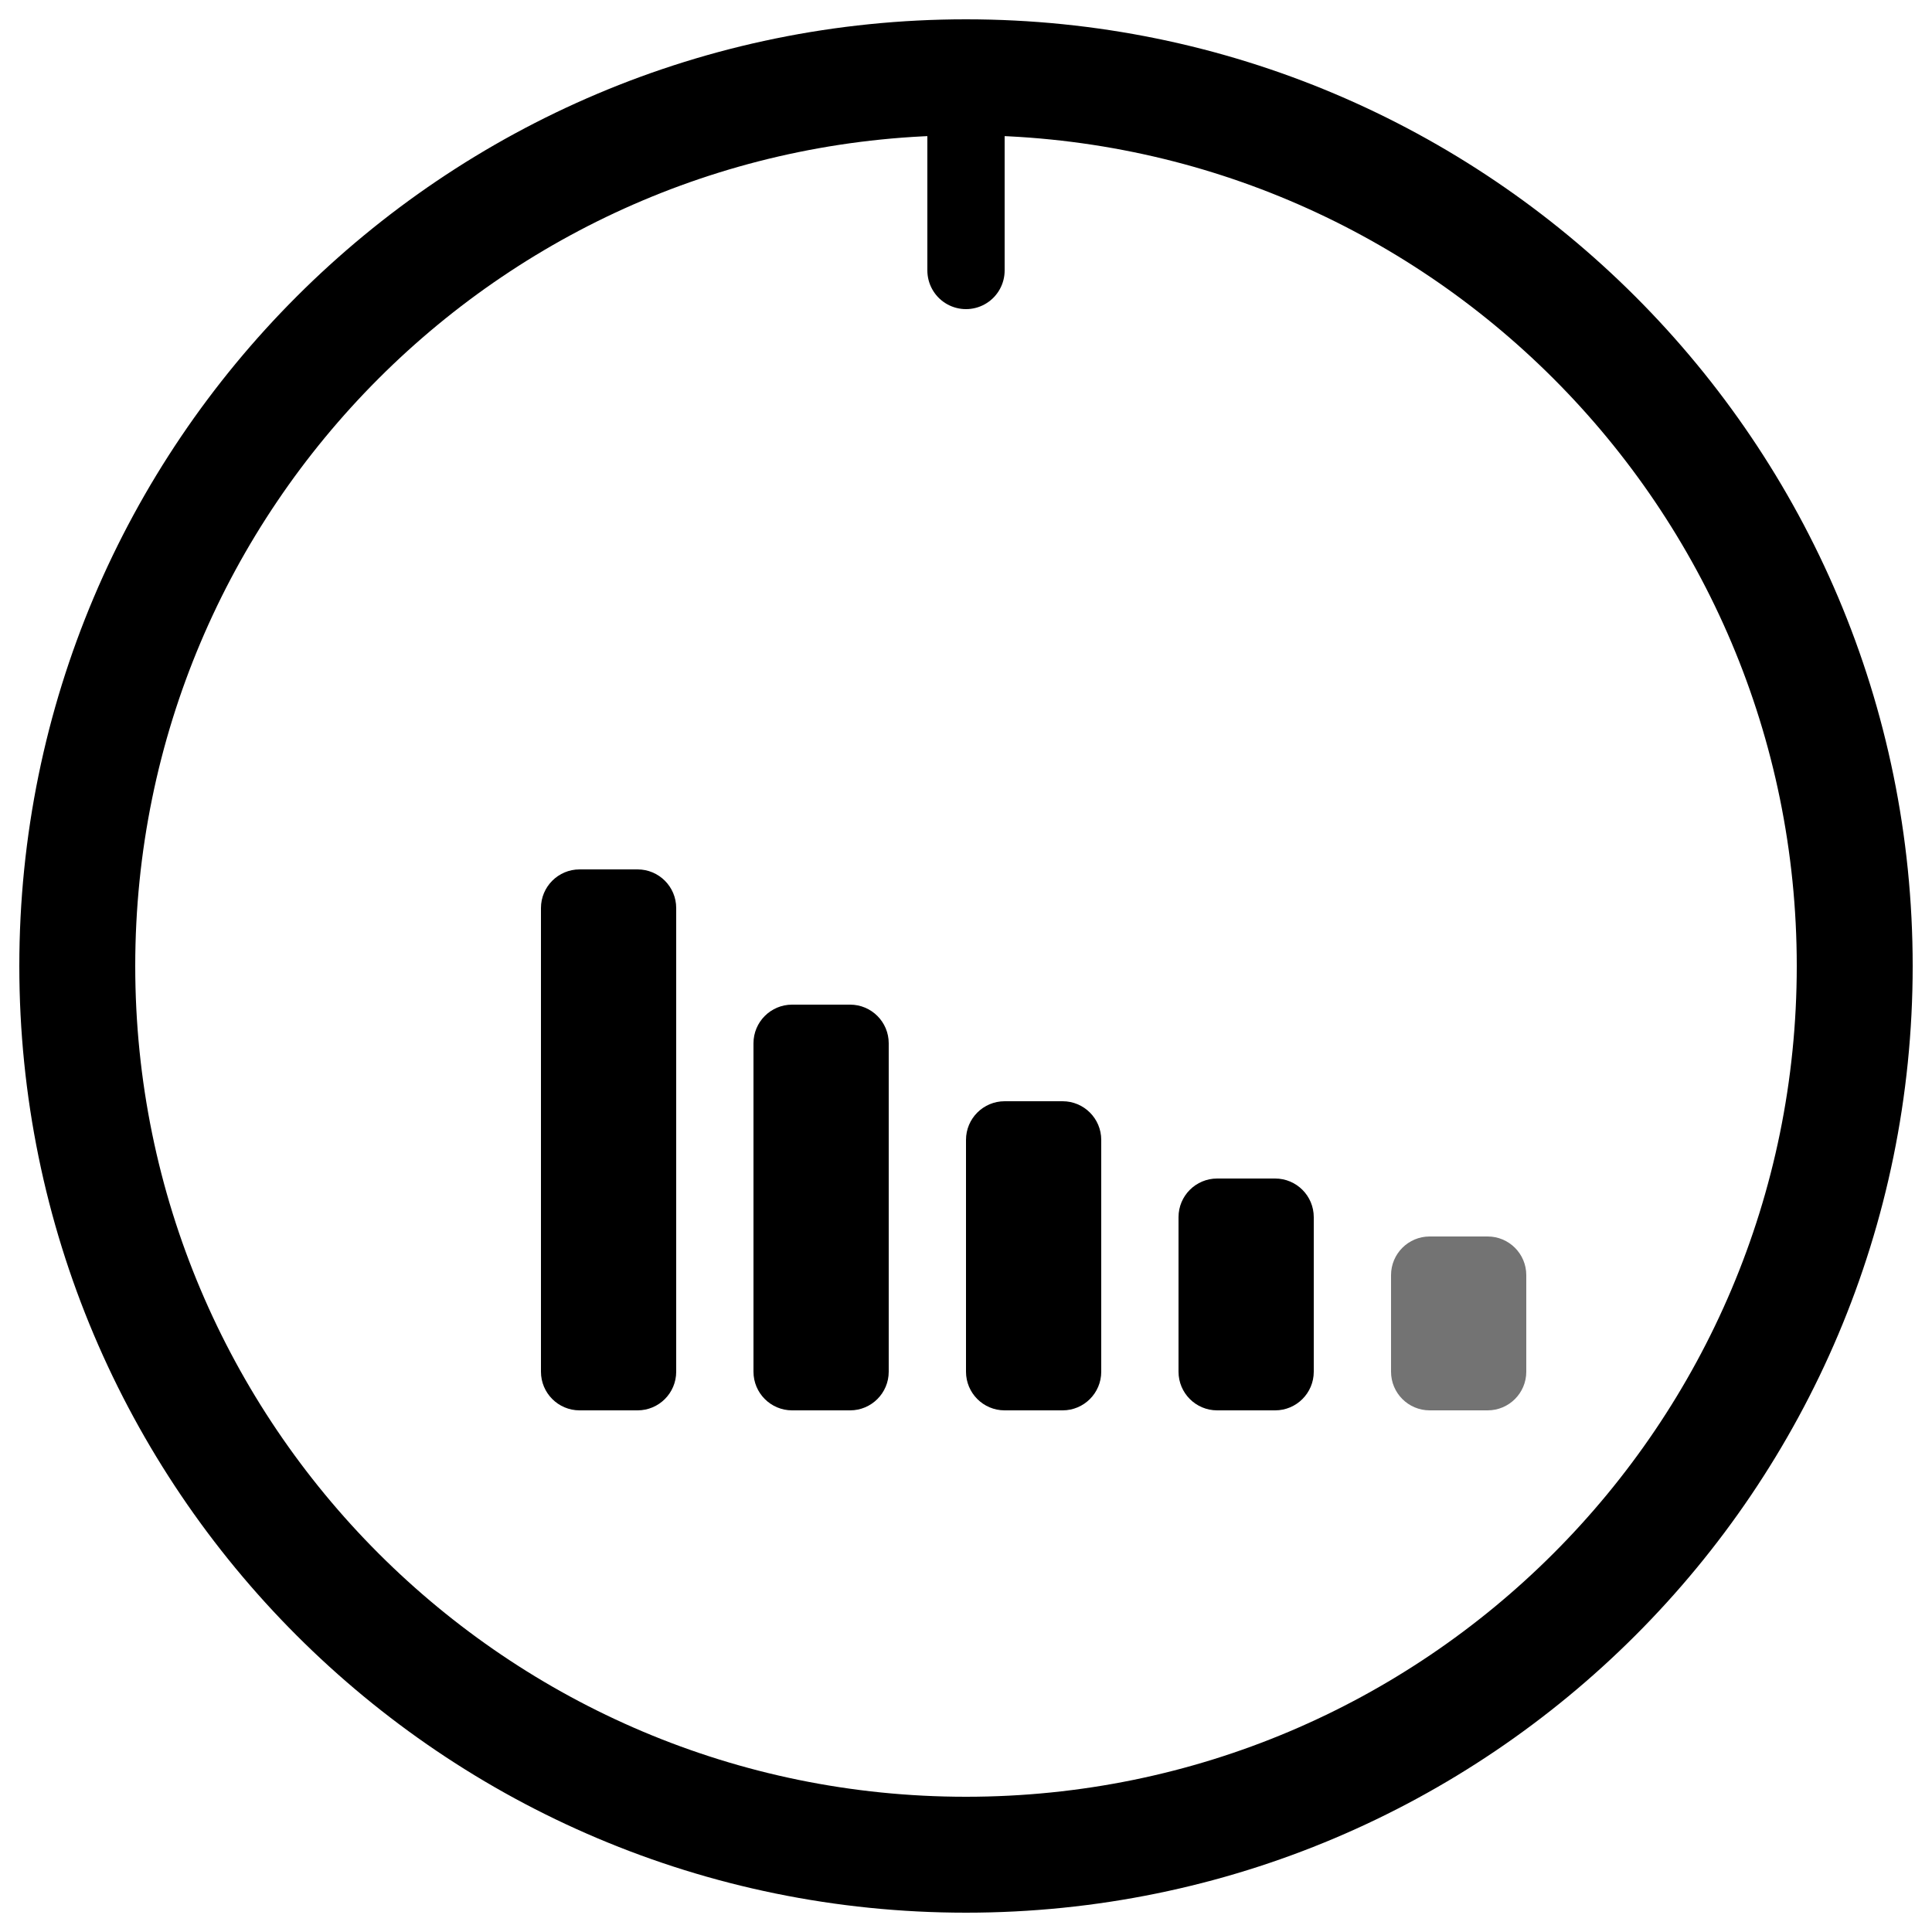
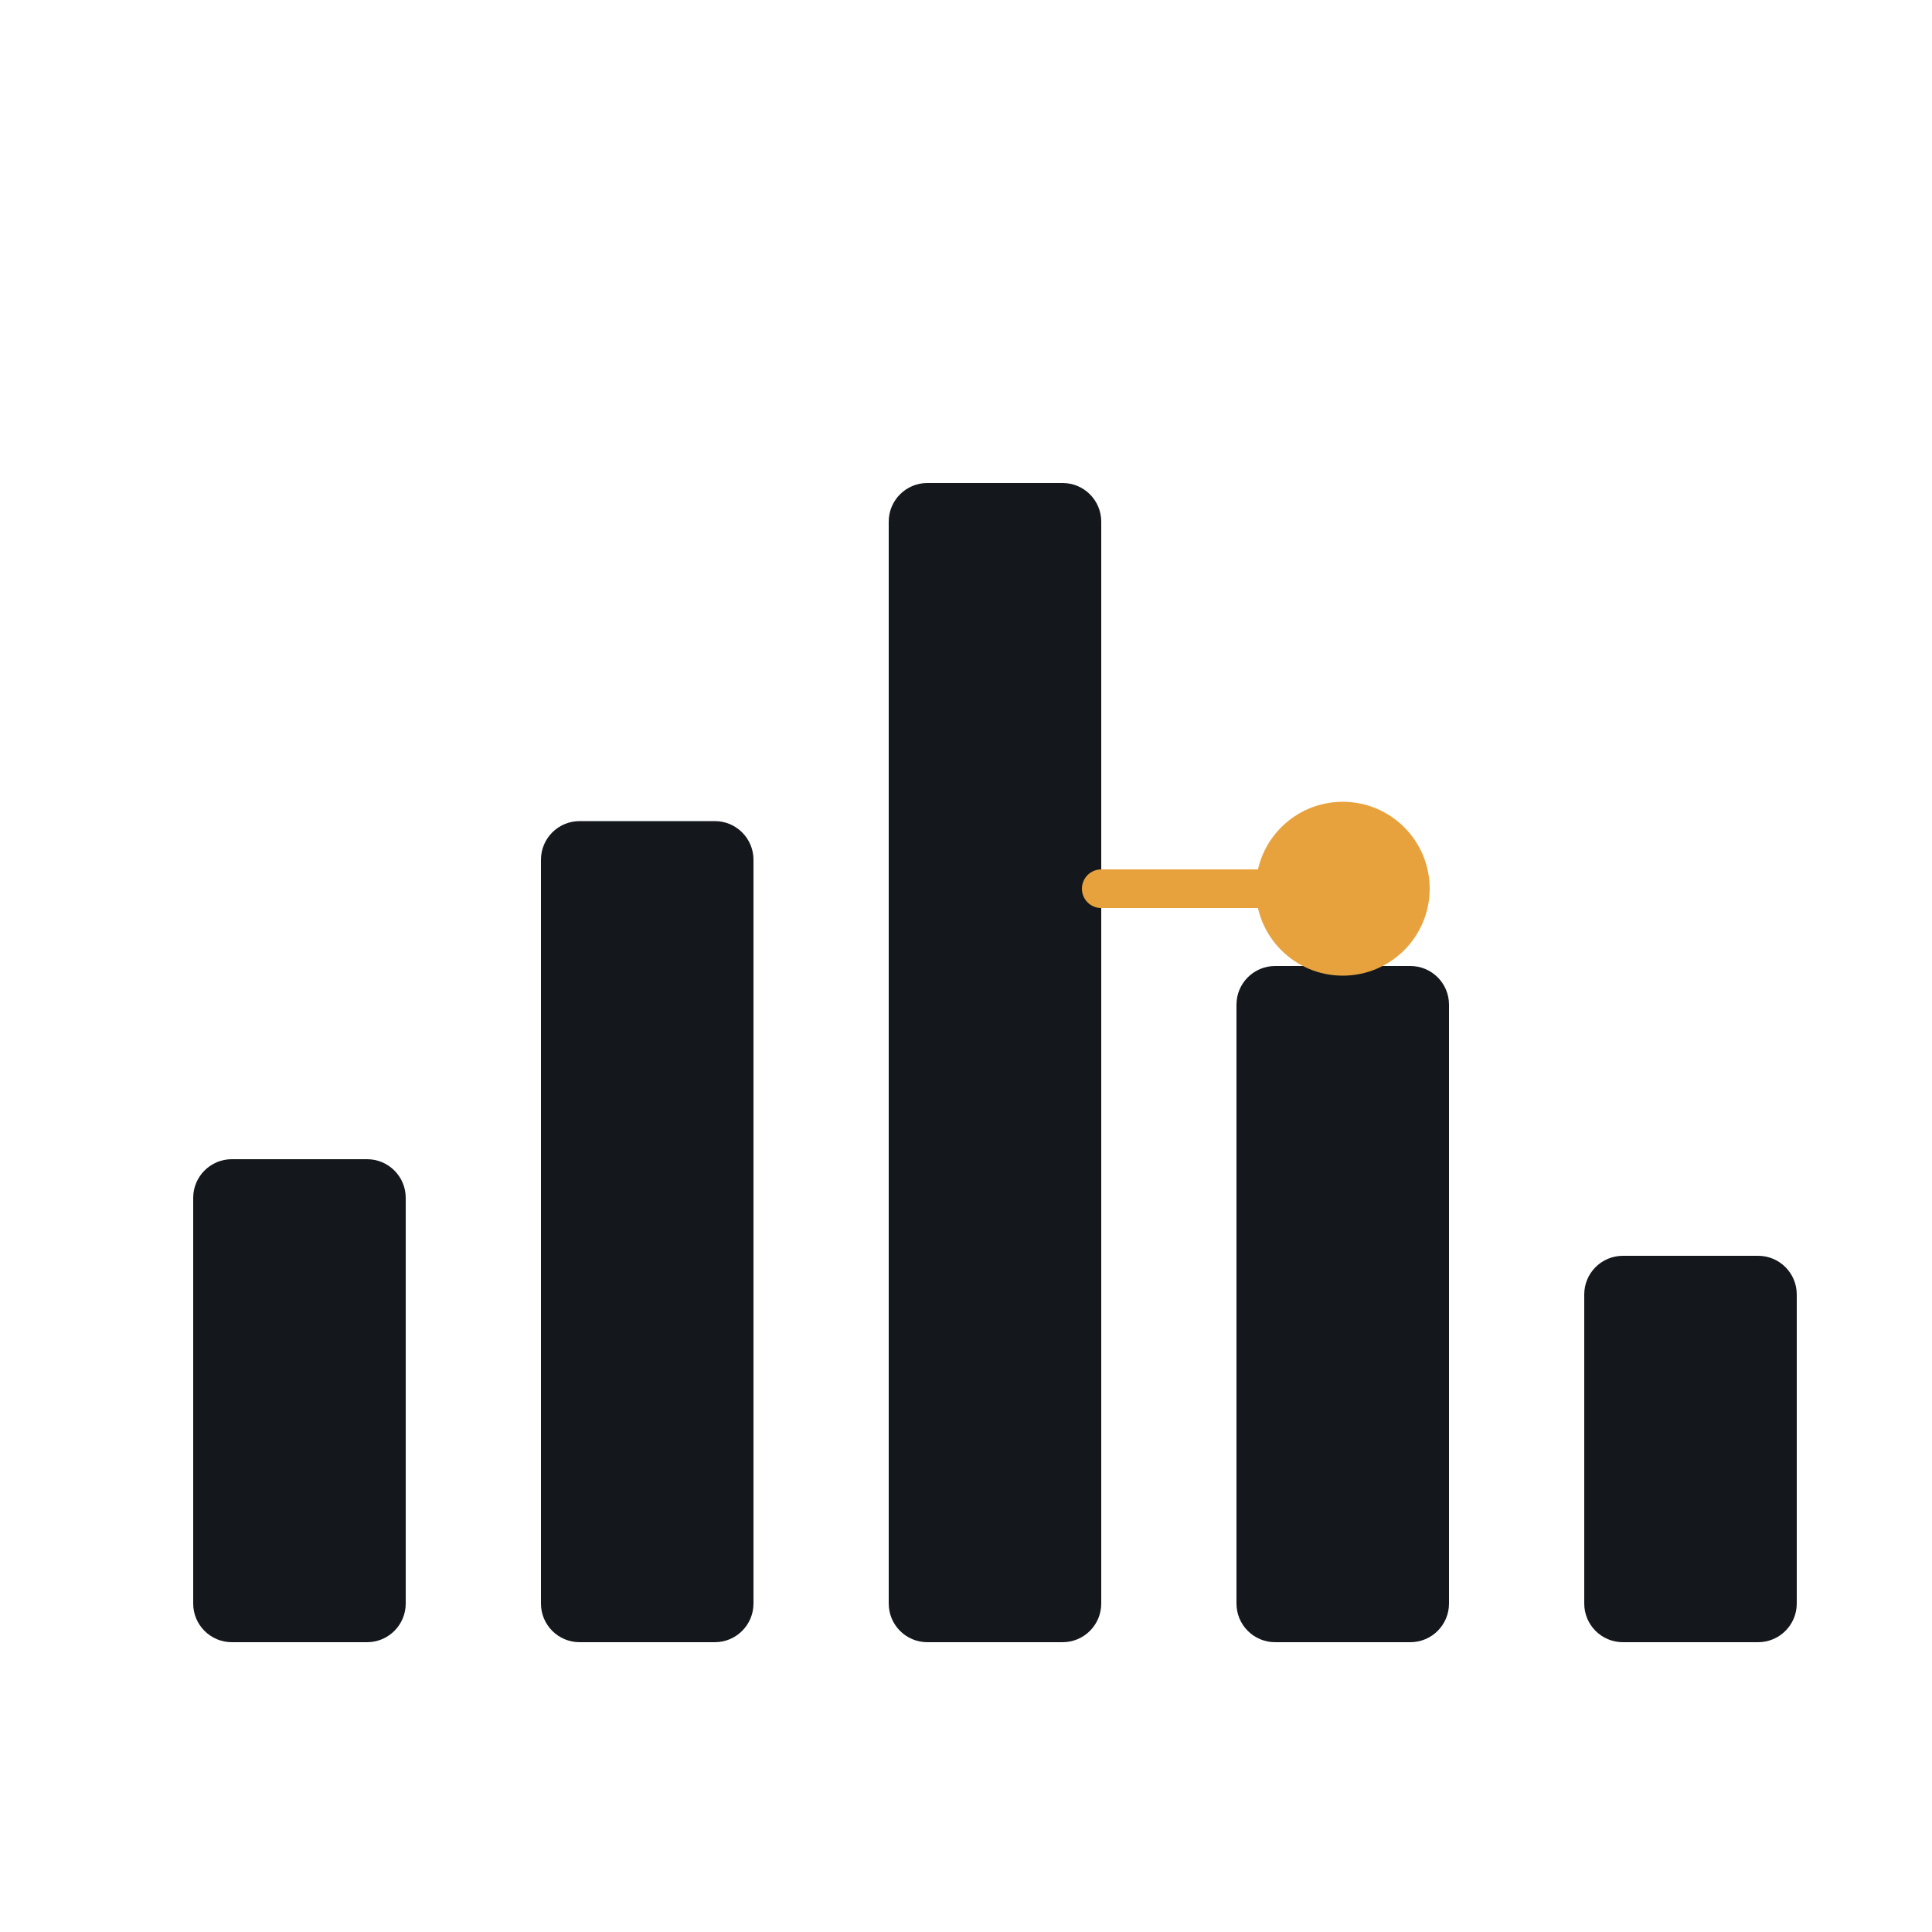
<svg xmlns="http://www.w3.org/2000/svg" width="200" height="200" viewBox="0 0 200 200" fill="none">
-   <circle cx="100" cy="100" r="92" stroke="currentColor" stroke-width="12" />
-   <line x1="100" y1="14" x2="100" y2="28" stroke="currentColor" stroke-width="8" stroke-linecap="round" />
-   <g>
-     <rect x="56" y="90" width="14" height="56" rx="4" fill="currentColor" />
-     <rect x="78" y="104" width="14" height="42" rx="4" fill="currentColor" />
-     <rect x="100" y="114" width="14" height="32" rx="4" fill="currentColor" />
-     <rect x="122" y="122" width="14" height="24" rx="4" fill="currentColor" />
-     <rect x="144" y="128" width="14" height="18" rx="4" fill="currentColor" opacity="0.55" />
-   </g>
+   <rect x="20" y="120" width="22" height="50" rx="4" fill="#14181C" />
+   <rect x="56" y="85" width="22" height="85" rx="4" fill="#14181C" />
+   <rect x="92" y="50" width="22" height="120" rx="4" fill="#14181C" />
+   <rect x="128" y="100" width="22" height="70" rx="4" fill="#14181C" />
+   <rect x="164" y="130" width="22" height="40" rx="4" fill="#14181C" />
+   <line x1="114" y1="92" x2="134" y2="92" stroke="#E8A23D" stroke-width="4" stroke-linecap="round" />
+   <circle cx="139" cy="92" r="9" fill="#E8A23D" />
</svg>
